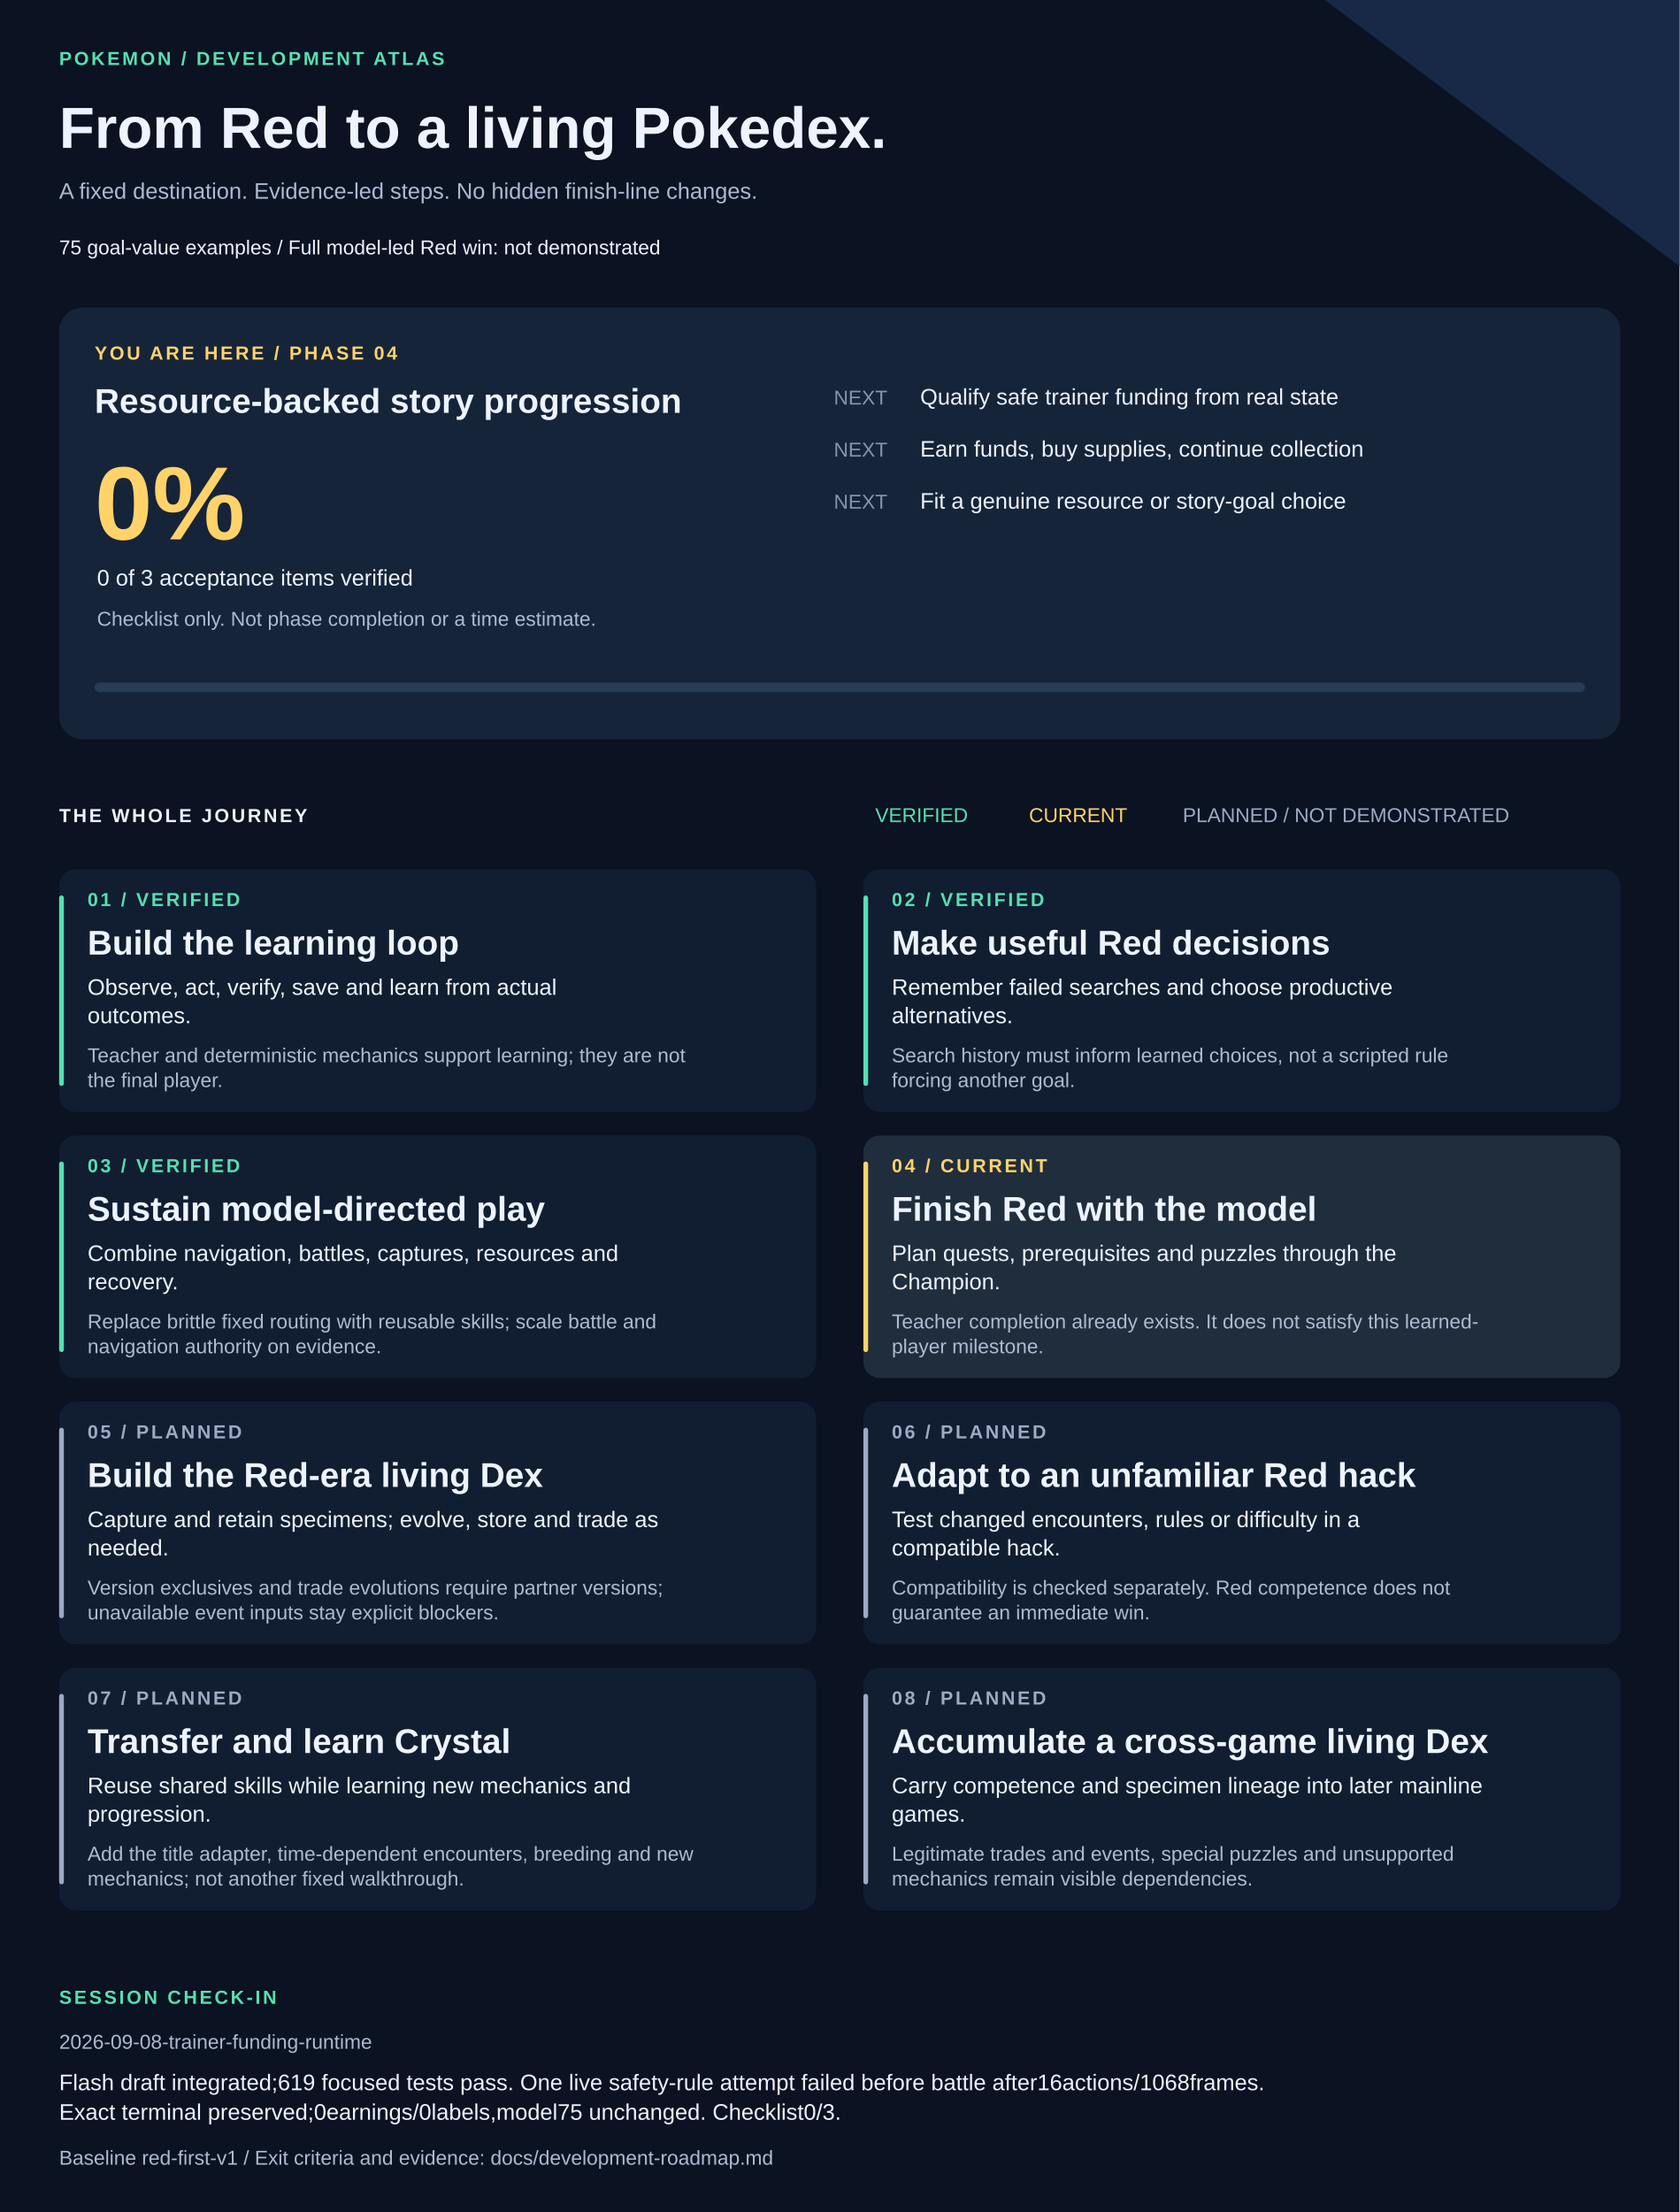
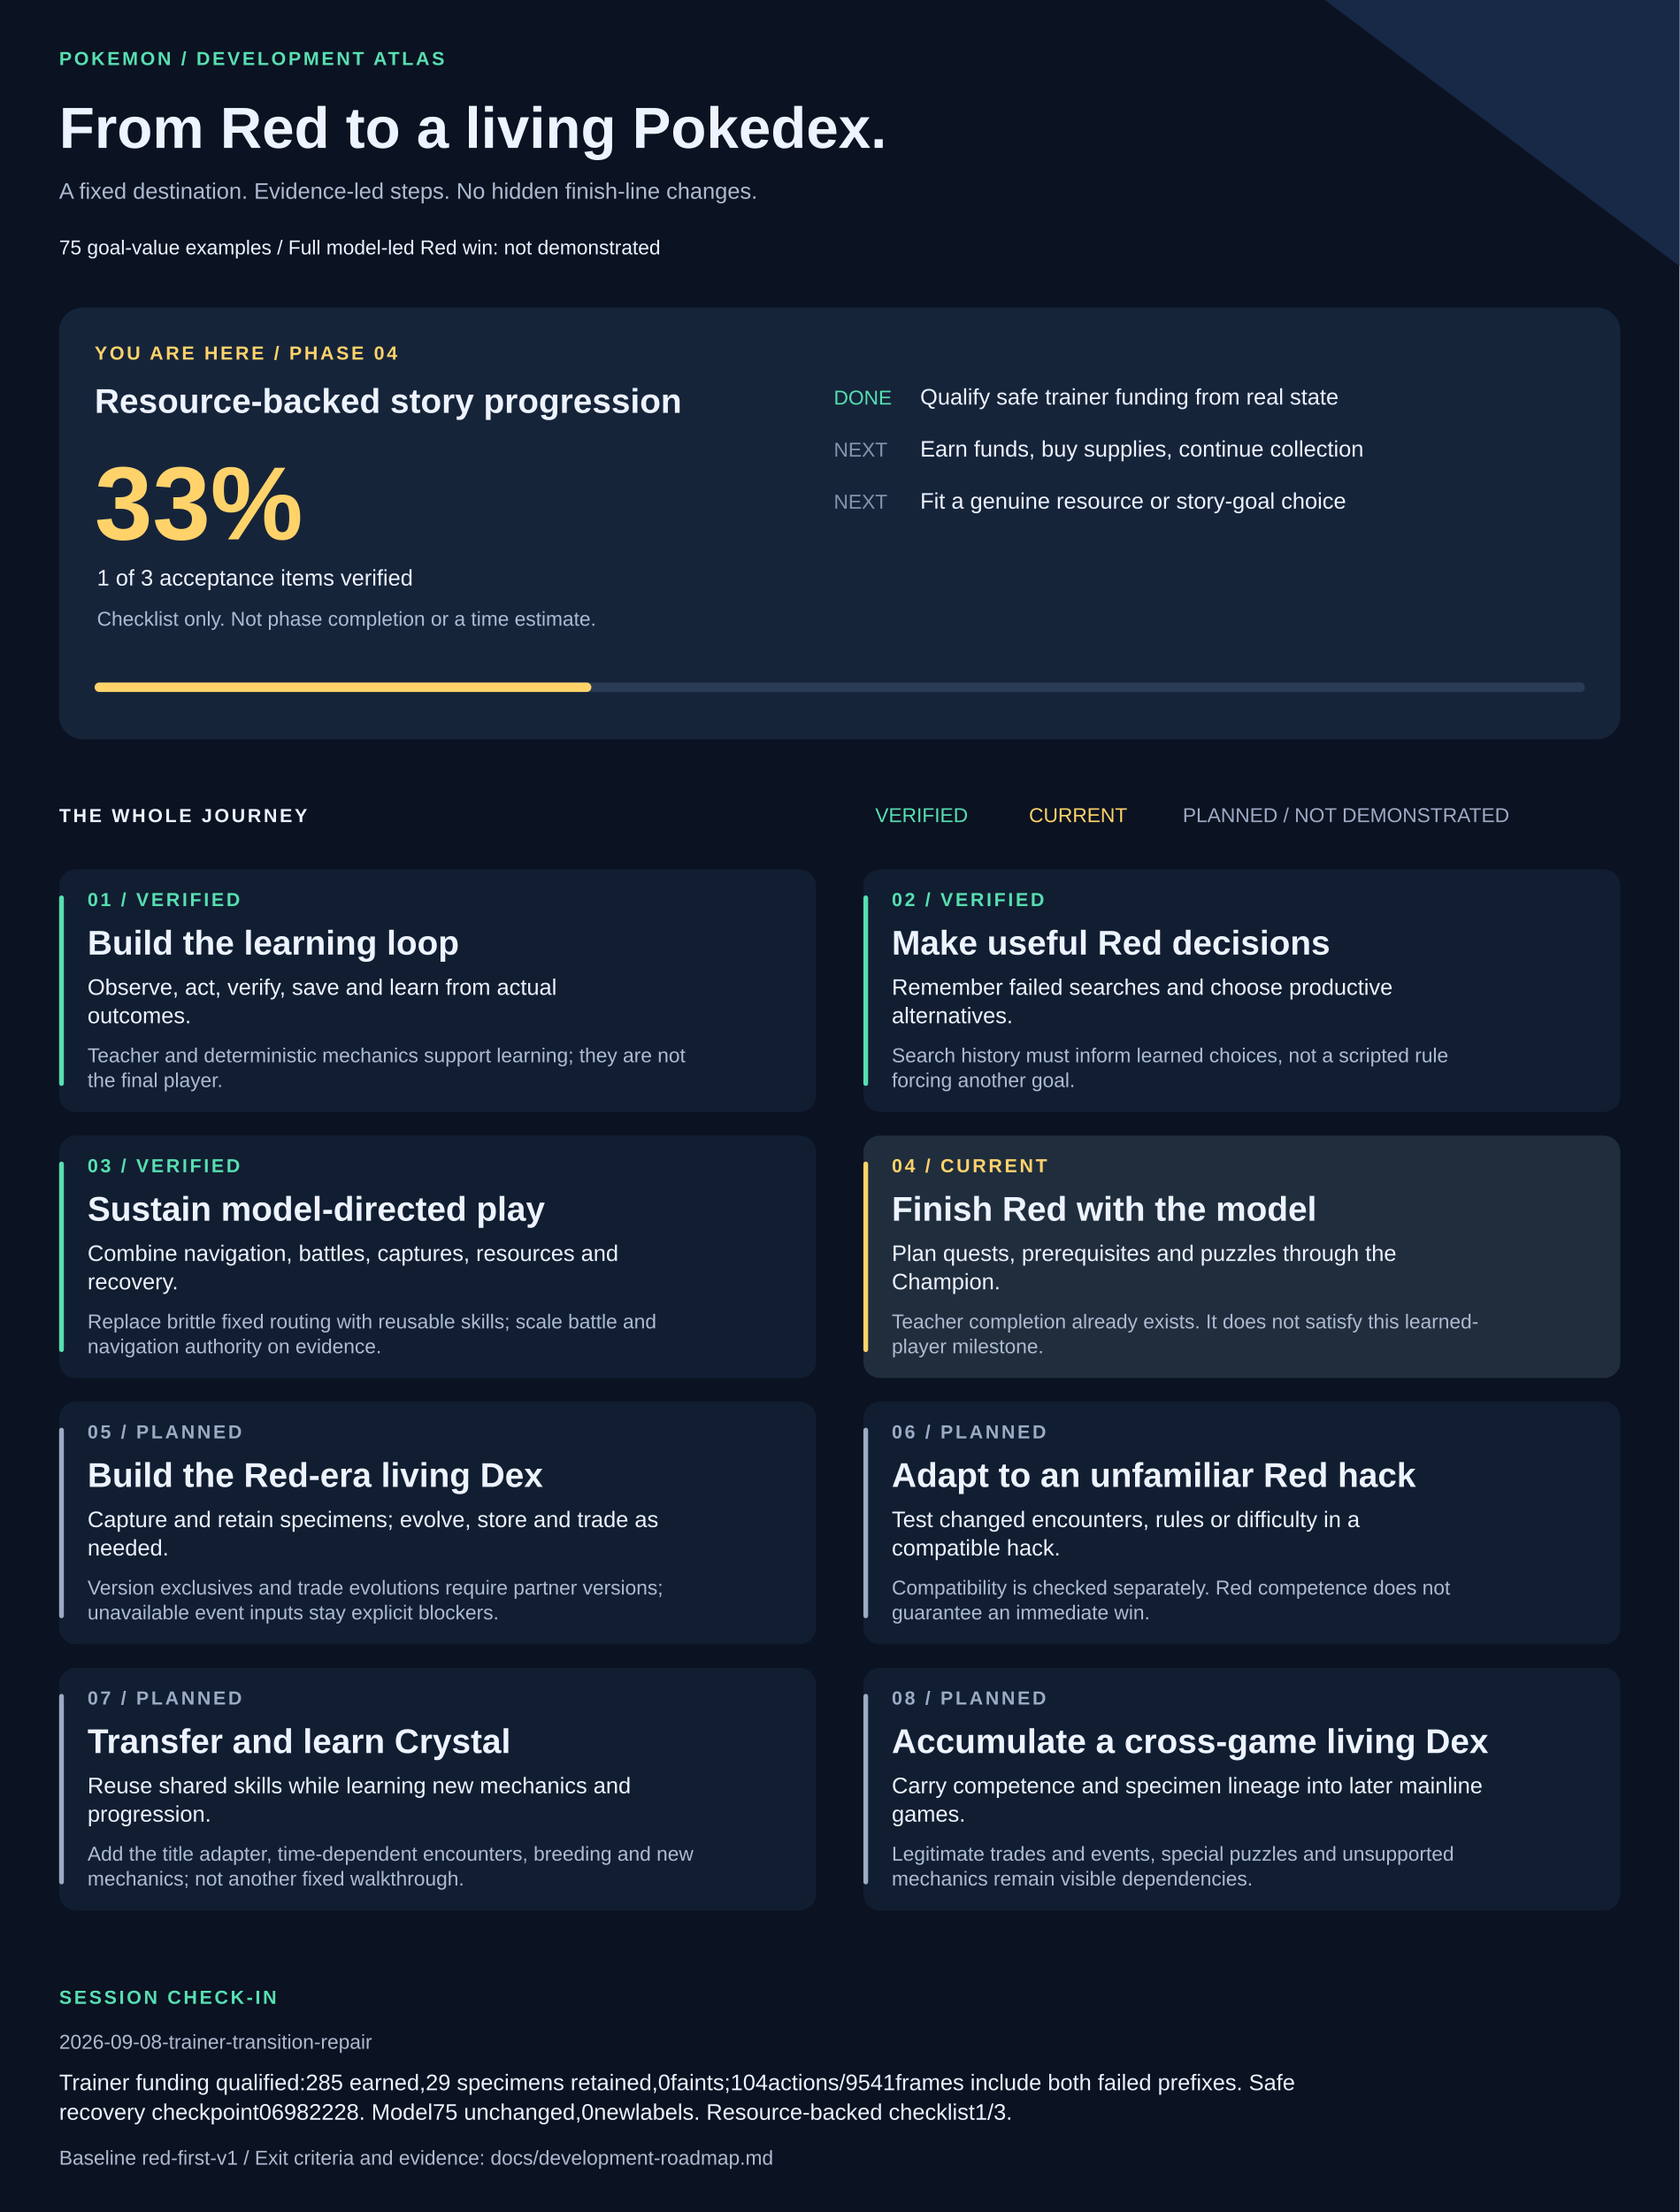
<svg xmlns="http://www.w3.org/2000/svg" width="1420" height="1870" viewBox="0 0 1420 1870" role="img" aria-labelledby="title description">
  <style>text{font-family:Arial,Helvetica,sans-serif;fill:#edf3ff}.muted{fill:#adbad1}.eyebrow{font-size:16px;letter-spacing:2px;font-weight:bold}.heading{font-size:29px;font-weight:bold}.body{font-size:19px}.small{font-size:17px}</style>
  <rect width="1420" height="1870" fill="#0b1221" />
  <path d="M1120 0H1420V225Z" fill="#172947" />
  <text x="50" y="55" class="eyebrow" style="fill:#57dfb1">POKEMON / DEVELOPMENT ATLAS</text>
  <text x="50" y="125" style="font-size:49px;font-weight:bold">From Red to a living Pokedex.</text>
  <text x="50" y="168" class="body muted">A fixed destination. Evidence-led steps. No hidden finish-line changes.</text>
  <text x="50" y="215" class="small">75 goal-value examples  /  Full model-led Red win: not demonstrated</text>
  <rect x="50" y="260" width="1320" height="365" rx="20" fill="#16243a" />
  <text x="80" y="304" class="eyebrow" style="fill:#ffd36a">YOU ARE HERE / PHASE 04</text>
  <text x="80" y="349" class="heading">Resource-backed story progression</text>
-   <text x="80" y="456" style="font-size:88px;font-weight:bold;fill:#ffd36a">0%</text>
-   <text x="82" y="495" class="body">0 of 3 acceptance items verified</text>
+   <text x="80" y="456" style="font-size:88px;font-weight:bold;fill:#ffd36a">33%</text>
+   <text x="82" y="495" class="body">1 of 3 acceptance items verified</text>
  <text x="82" y="529" class="small muted">Checklist only. Not phase completion or a time estimate.</text>
-   <text x="705" y="342" class="small" style="fill:#8594ad">NEXT</text>
+   <text x="705" y="342" class="small" style="fill:#57dfb1">DONE</text>
  <text x="778" y="342" class="body">Qualify safe trainer funding from real state</text>
  <text x="705" y="386" class="small" style="fill:#8594ad">NEXT</text>
  <text x="778" y="386" class="body">Earn funds, buy supplies, continue collection</text>
  <text x="705" y="430" class="small" style="fill:#8594ad">NEXT</text>
  <text x="778" y="430" class="body">Fit a genuine resource or story-goal choice</text>
  <rect x="80" y="577" width="1260" height="8" rx="4" fill="#293b55" />
-   <rect x="80" y="577" width="0" height="8" rx="4" fill="#ffd36a" />
+   <rect x="80" y="577" width="420" height="8" rx="4" fill="#ffd36a" />
  <text x="50" y="695" class="eyebrow">THE WHOLE JOURNEY</text>
  <text x="740" y="695" class="small" style="fill:#57dfb1">VERIFIED</text>
  <text x="870" y="695" class="small" style="fill:#ffd36a">CURRENT</text>
  <text x="1000" y="695" class="small" style="fill:#9daac4">PLANNED / NOT DEMONSTRATED</text>
  <rect x="50" y="735" width="640" height="205" rx="14" fill="#111e31" />
  <rect x="50" y="757" width="4" height="161" rx="2" fill="#57dfb1" />
  <text x="74" y="766" class="eyebrow" style="fill:#57dfb1">01 / VERIFIED</text>
  <text x="74" y="807" class="heading">Build the learning loop</text>
  <text x="74" y="841" class="body">Observe, act, verify, save and learn from actual</text>
  <text x="74" y="865" class="body">outcomes.</text>
  <text x="74" y="898" class="small muted">Teacher and deterministic mechanics support learning; they are not</text>
  <text x="74" y="919" class="small muted">the final player.</text>
  <rect x="730" y="735" width="640" height="205" rx="14" fill="#111e31" />
  <rect x="730" y="757" width="4" height="161" rx="2" fill="#57dfb1" />
  <text x="754" y="766" class="eyebrow" style="fill:#57dfb1">02 / VERIFIED</text>
  <text x="754" y="807" class="heading">Make useful Red decisions</text>
  <text x="754" y="841" class="body">Remember failed searches and choose productive</text>
  <text x="754" y="865" class="body">alternatives.</text>
  <text x="754" y="898" class="small muted">Search history must inform learned choices, not a scripted rule</text>
  <text x="754" y="919" class="small muted">forcing another goal.</text>
  <rect x="50" y="960" width="640" height="205" rx="14" fill="#111e31" />
  <rect x="50" y="982" width="4" height="161" rx="2" fill="#57dfb1" />
  <text x="74" y="991" class="eyebrow" style="fill:#57dfb1">03 / VERIFIED</text>
  <text x="74" y="1032" class="heading">Sustain model-directed play</text>
  <text x="74" y="1066" class="body">Combine navigation, battles, captures, resources and</text>
  <text x="74" y="1090" class="body">recovery.</text>
  <text x="74" y="1123" class="small muted">Replace brittle fixed routing with reusable skills; scale battle and</text>
  <text x="74" y="1144" class="small muted">navigation authority on evidence.</text>
  <rect x="730" y="960" width="640" height="205" rx="14" fill="#202d3d" />
  <rect x="730" y="982" width="4" height="161" rx="2" fill="#ffd36a" />
  <text x="754" y="991" class="eyebrow" style="fill:#ffd36a">04 / CURRENT</text>
  <text x="754" y="1032" class="heading">Finish Red with the model</text>
  <text x="754" y="1066" class="body">Plan quests, prerequisites and puzzles through the</text>
  <text x="754" y="1090" class="body">Champion.</text>
  <text x="754" y="1123" class="small muted">Teacher completion already exists. It does not satisfy this learned-</text>
  <text x="754" y="1144" class="small muted">player milestone.</text>
  <rect x="50" y="1185" width="640" height="205" rx="14" fill="#111e31" />
  <rect x="50" y="1207" width="4" height="161" rx="2" fill="#9daac4" />
  <text x="74" y="1216" class="eyebrow" style="fill:#9daac4">05 / PLANNED</text>
  <text x="74" y="1257" class="heading">Build the Red-era living Dex</text>
  <text x="74" y="1291" class="body">Capture and retain specimens; evolve, store and trade as</text>
  <text x="74" y="1315" class="body">needed.</text>
  <text x="74" y="1348" class="small muted">Version exclusives and trade evolutions require partner versions;</text>
  <text x="74" y="1369" class="small muted">unavailable event inputs stay explicit blockers.</text>
  <rect x="730" y="1185" width="640" height="205" rx="14" fill="#111e31" />
  <rect x="730" y="1207" width="4" height="161" rx="2" fill="#9daac4" />
  <text x="754" y="1216" class="eyebrow" style="fill:#9daac4">06 / PLANNED</text>
  <text x="754" y="1257" class="heading">Adapt to an unfamiliar Red hack</text>
  <text x="754" y="1291" class="body">Test changed encounters, rules or difficulty in a</text>
  <text x="754" y="1315" class="body">compatible hack.</text>
  <text x="754" y="1348" class="small muted">Compatibility is checked separately. Red competence does not</text>
  <text x="754" y="1369" class="small muted">guarantee an immediate win.</text>
  <rect x="50" y="1410" width="640" height="205" rx="14" fill="#111e31" />
  <rect x="50" y="1432" width="4" height="161" rx="2" fill="#9daac4" />
  <text x="74" y="1441" class="eyebrow" style="fill:#9daac4">07 / PLANNED</text>
  <text x="74" y="1482" class="heading">Transfer and learn Crystal</text>
  <text x="74" y="1516" class="body">Reuse shared skills while learning new mechanics and</text>
  <text x="74" y="1540" class="body">progression.</text>
  <text x="74" y="1573" class="small muted">Add the title adapter, time-dependent encounters, breeding and new</text>
  <text x="74" y="1594" class="small muted">mechanics; not another fixed walkthrough.</text>
  <rect x="730" y="1410" width="640" height="205" rx="14" fill="#111e31" />
  <rect x="730" y="1432" width="4" height="161" rx="2" fill="#9daac4" />
  <text x="754" y="1441" class="eyebrow" style="fill:#9daac4">08 / PLANNED</text>
  <text x="754" y="1482" class="heading">Accumulate a cross-game living Dex</text>
  <text x="754" y="1516" class="body">Carry competence and specimen lineage into later mainline</text>
  <text x="754" y="1540" class="body">games.</text>
  <text x="754" y="1573" class="small muted">Legitimate trades and events, special puzzles and unsupported</text>
  <text x="754" y="1594" class="small muted">mechanics remain visible dependencies.</text>
  <text x="50" y="1694" class="eyebrow" style="fill:#57dfb1">SESSION CHECK-IN</text>
-   <text x="50" y="1732" class="small muted">2026-09-08-trainer-funding-runtime</text>
-   <text x="50" y="1767" class="body">Flash draft integrated;619 focused tests pass. One live safety-rule attempt failed before battle after16actions/1068frames.</text>
-   <text x="50" y="1792" class="body">Exact terminal preserved;0earnings/0labels,model75 unchanged. Checklist0/3.</text>
+   <text x="50" y="1732" class="small muted">2026-09-08-trainer-transition-repair</text>
+   <text x="50" y="1767" class="body">Trainer funding qualified:285 earned,29 specimens retained,0faints;104actions/9541frames include both failed prefixes. Safe</text>
+   <text x="50" y="1792" class="body">recovery checkpoint06982228. Model75 unchanged,0newlabels. Resource-backed checklist1/3.</text>
  <text x="50" y="1830" class="small muted">Baseline red-first-v1 / Exit criteria and evidence: docs/development-roadmap.md</text>
</svg>
